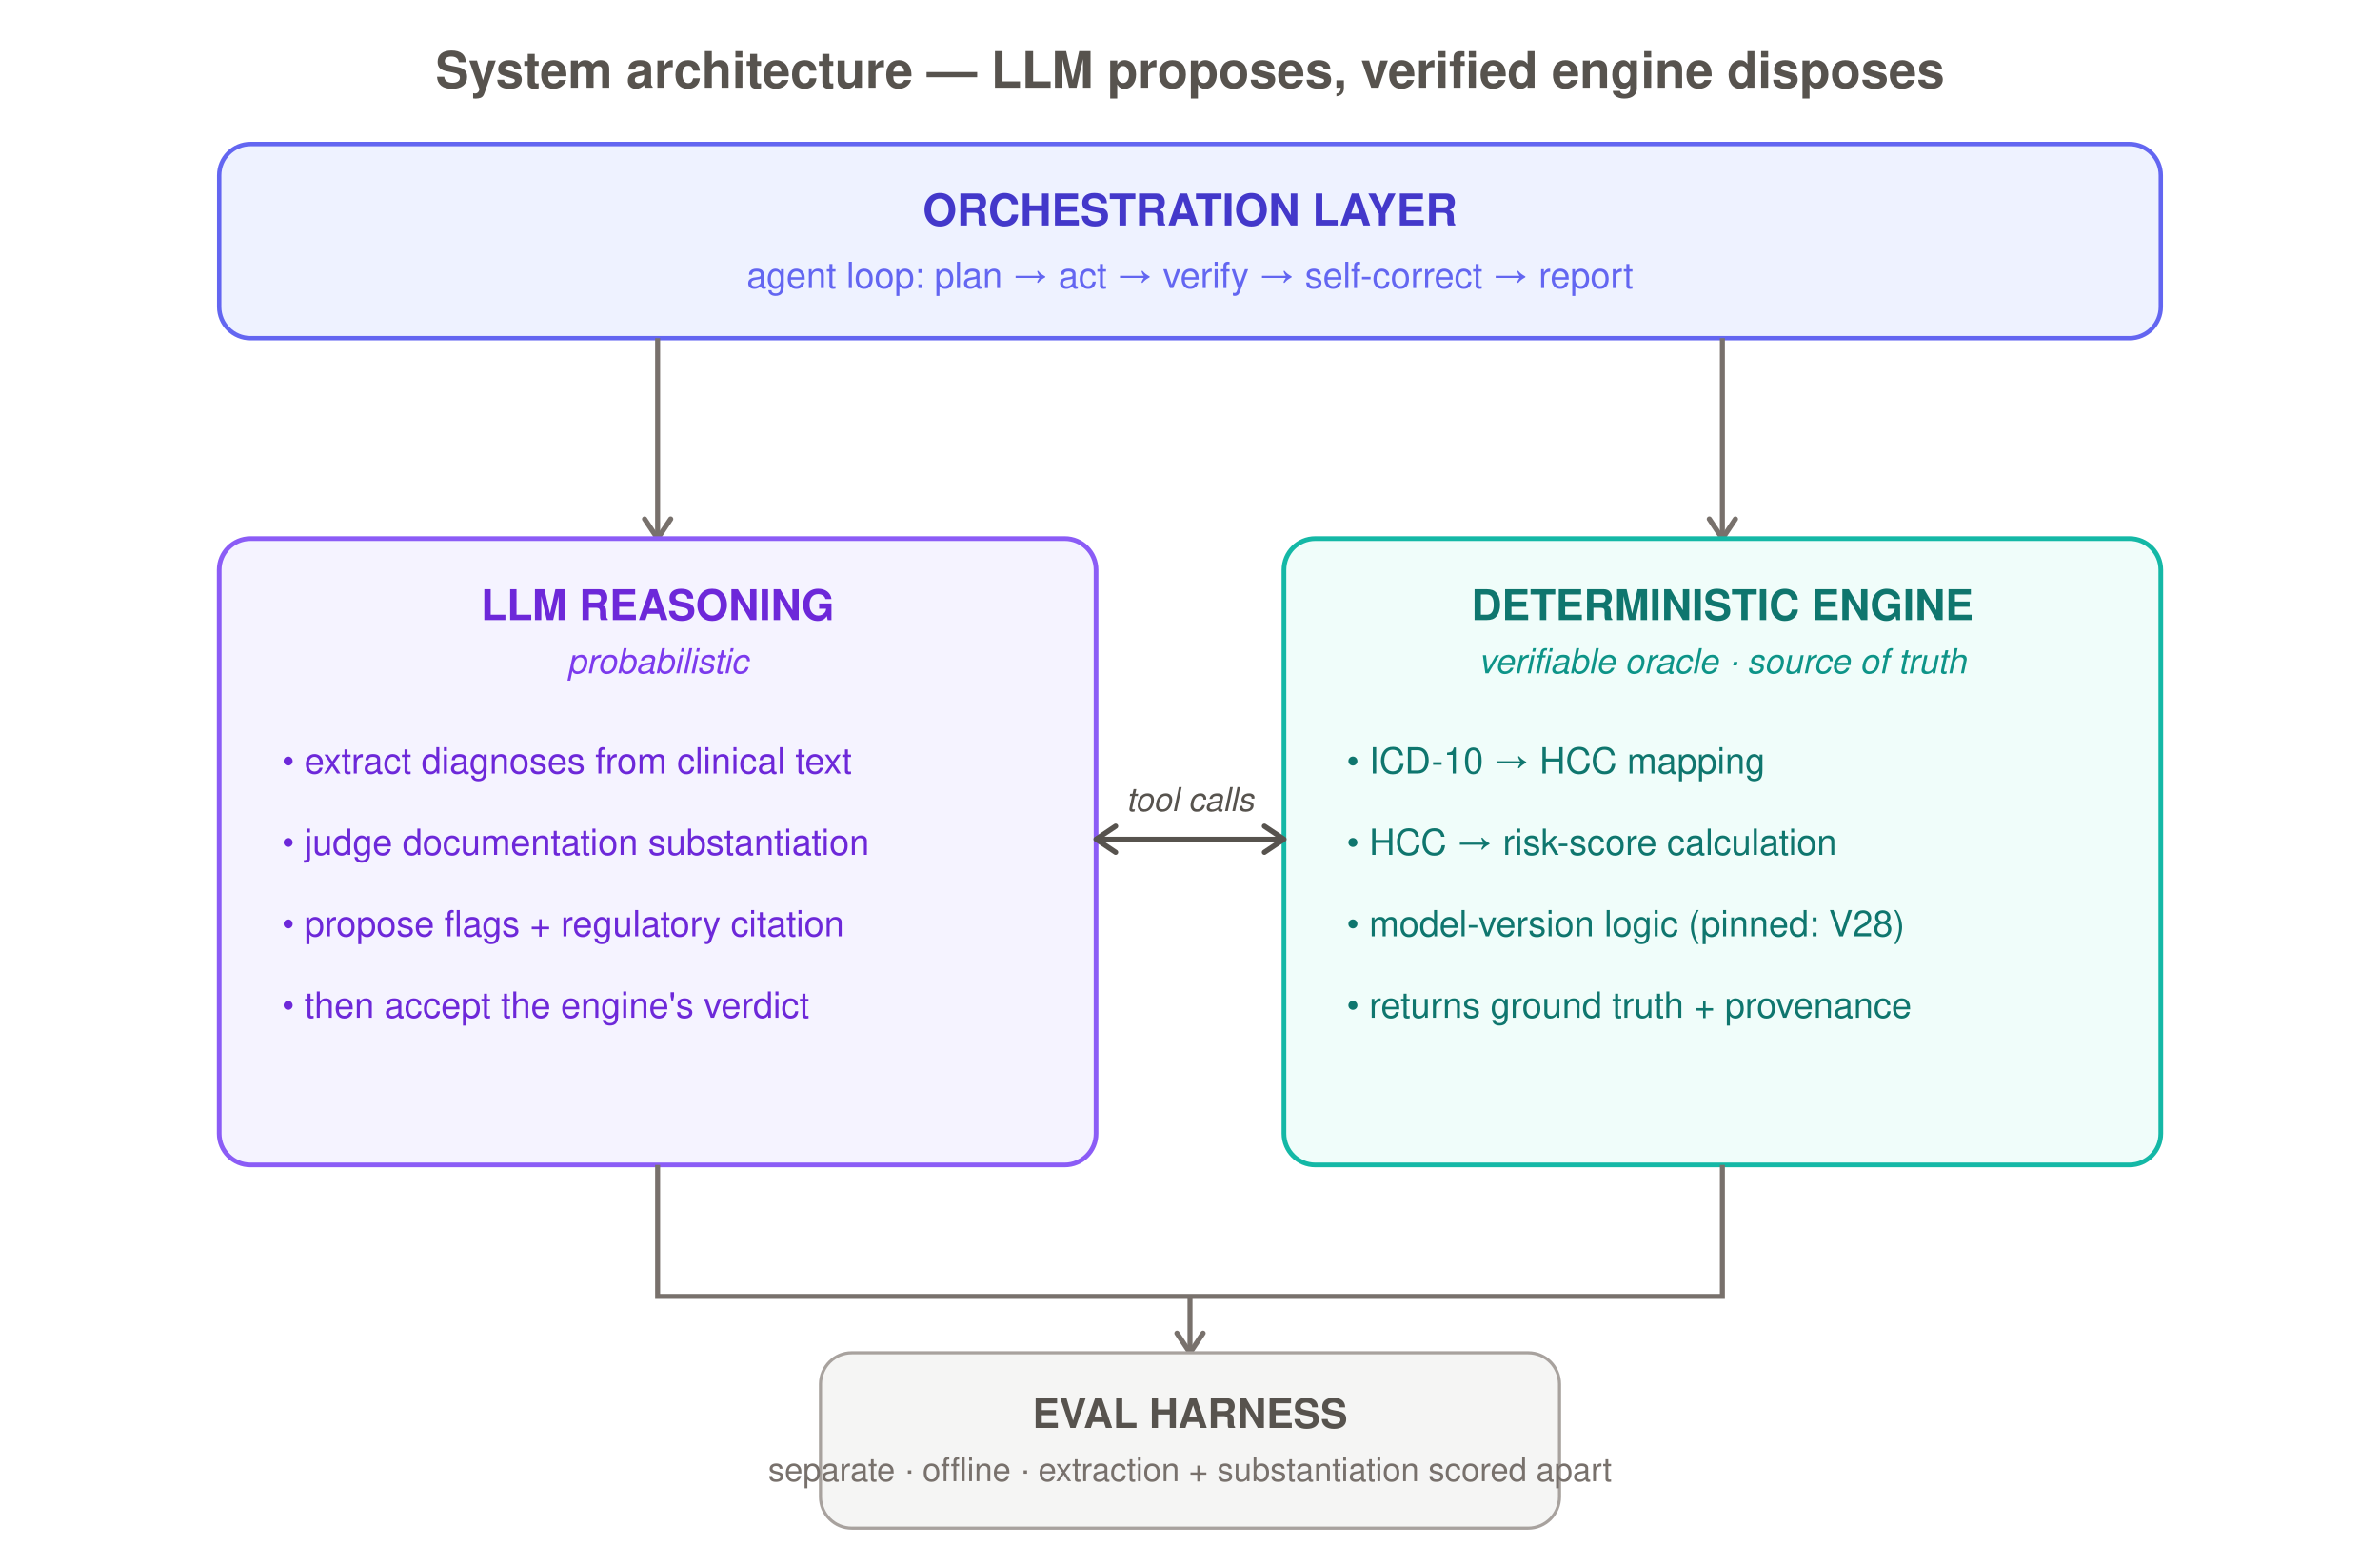
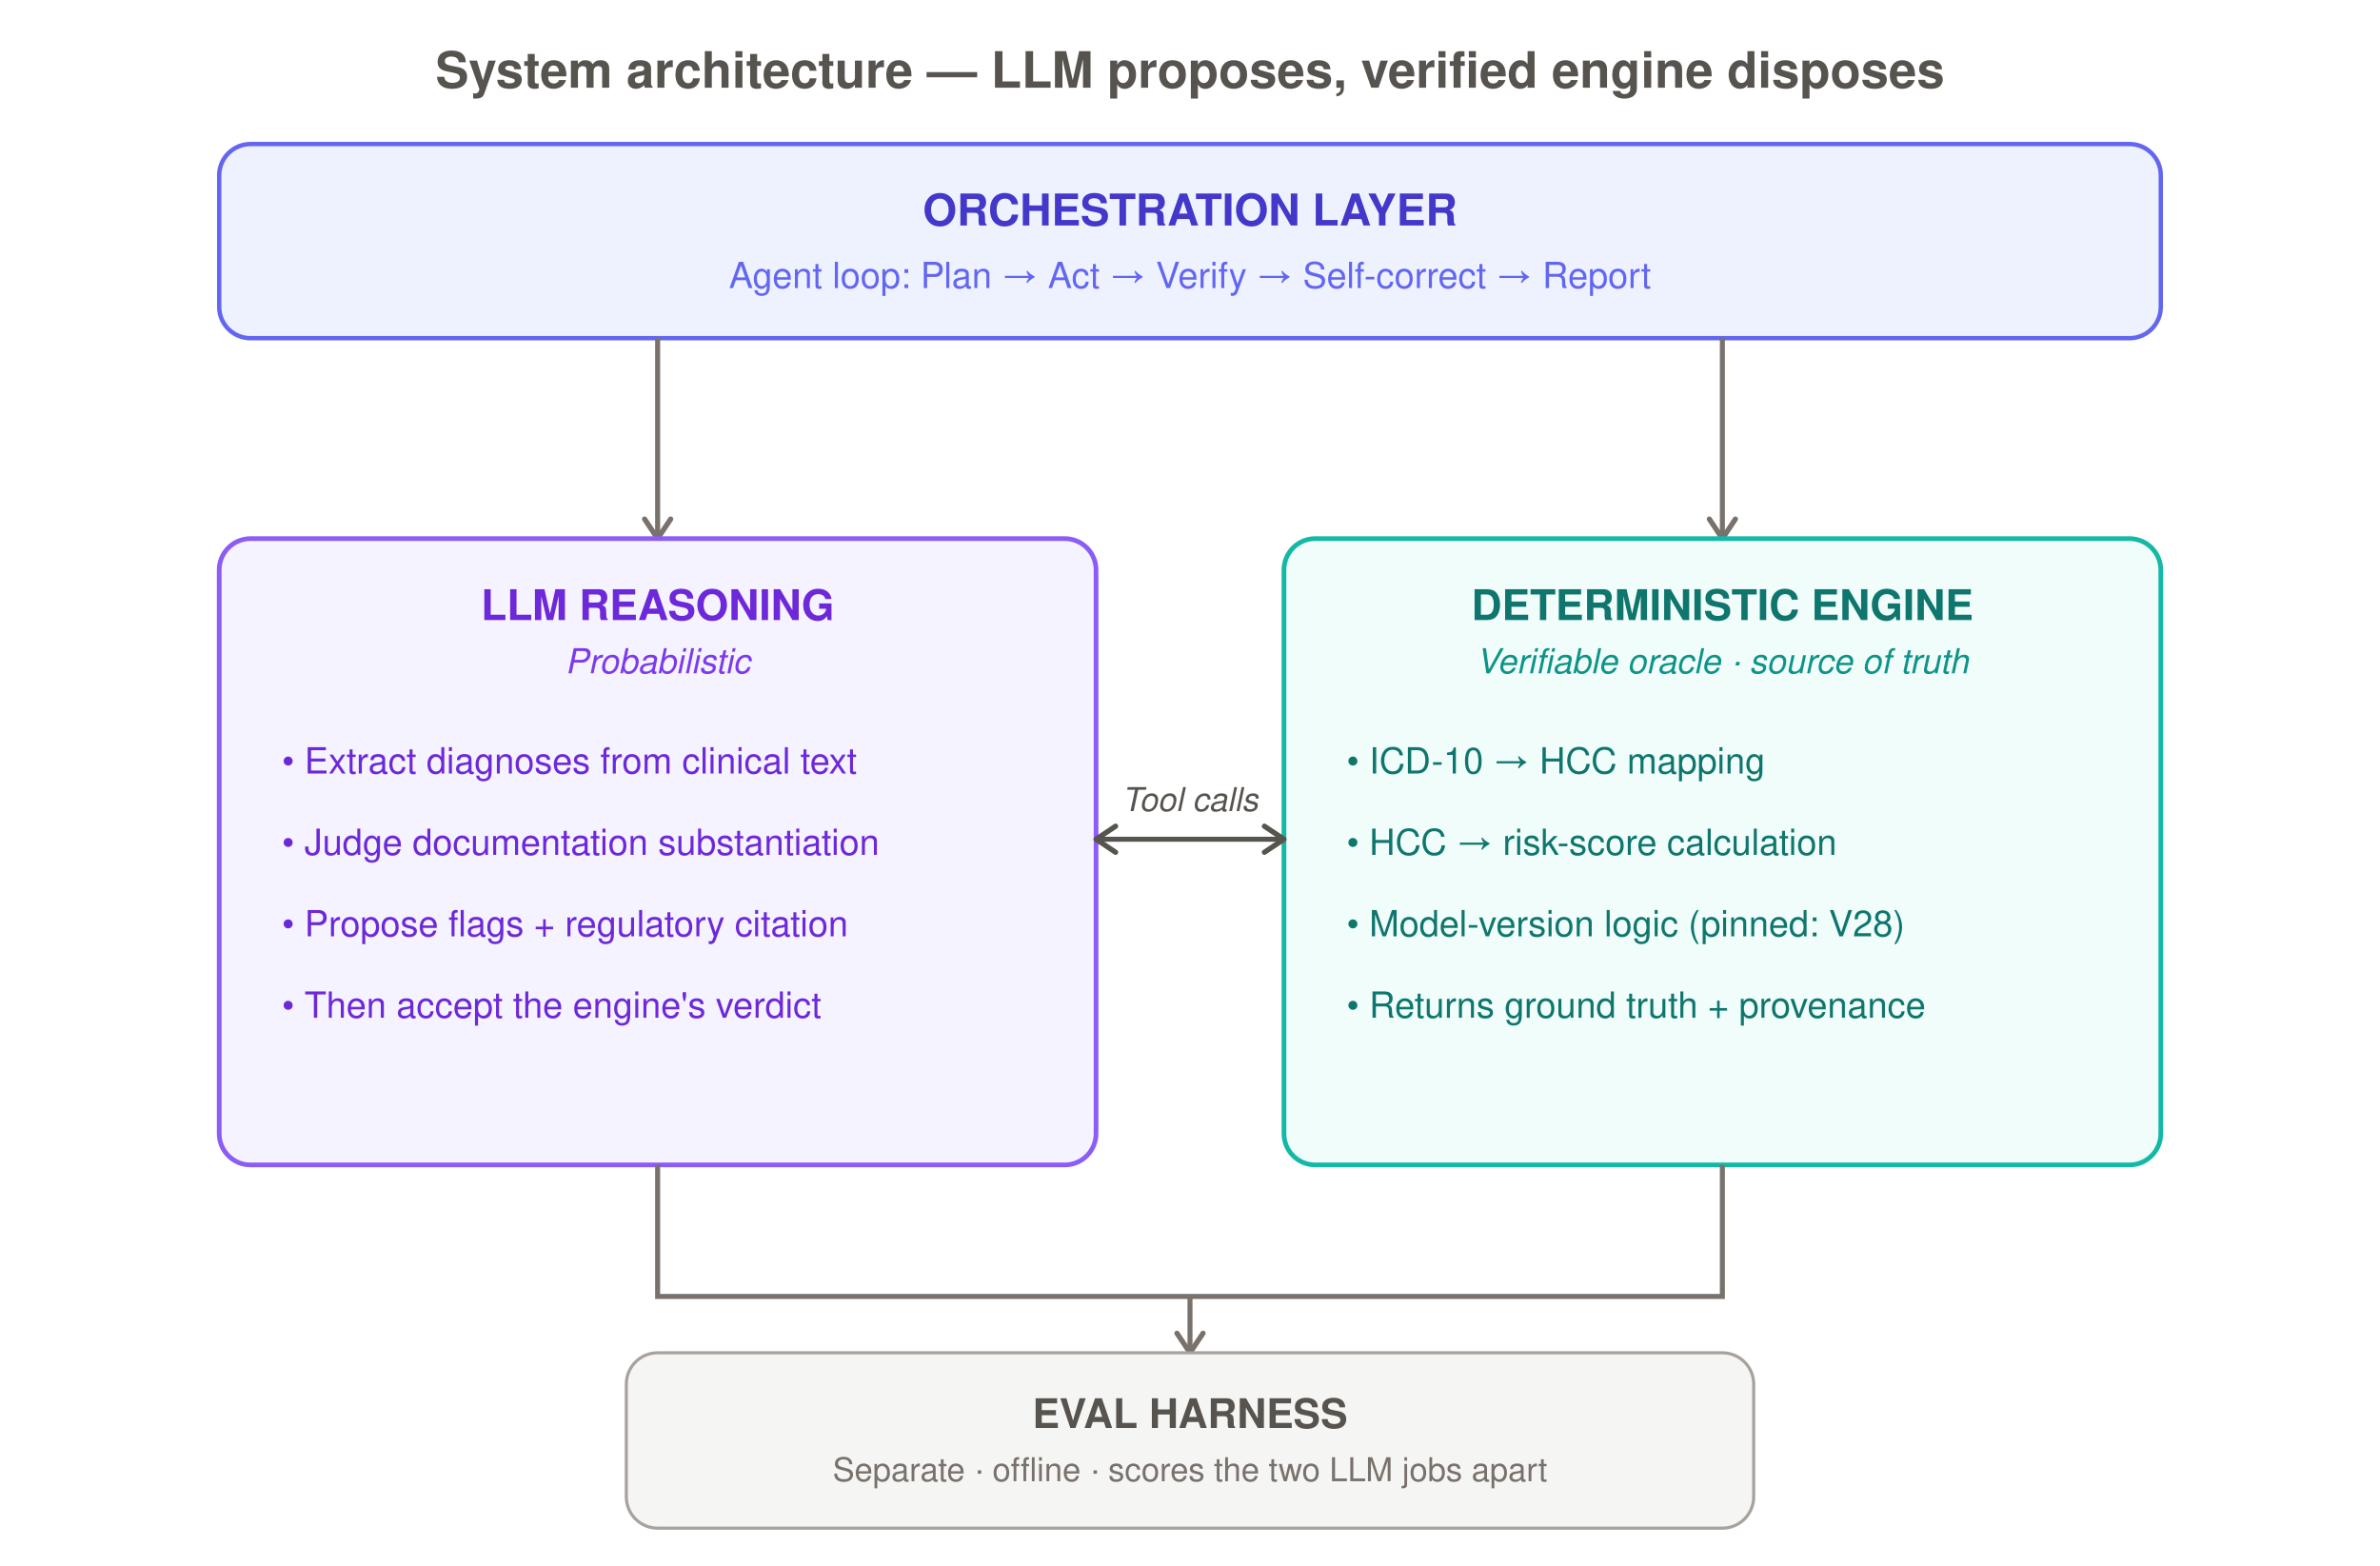
<svg xmlns="http://www.w3.org/2000/svg" width="100%" viewBox="0 0 760 500" role="img" font-family="-apple-system, BlinkMacSystemFont, 'Segoe UI', Helvetica, Arial, sans-serif">
  <defs>
    <marker id="ah" viewBox="0 0 10 10" refX="8" refY="5" markerWidth="6.5" markerHeight="6.5" orient="auto-start-reverse">
      <path d="M2 1L8 5L2 9" fill="none" stroke="context-stroke" stroke-width="1.6" stroke-linecap="round" stroke-linejoin="round" />
    </marker>
  </defs>
  <text x="380" y="28" text-anchor="middle" font-size="16" font-weight="600" fill="#57534e">System architecture — LLM proposes, verified engine disposes</text>
  <rect x="70" y="46" width="620" height="62" rx="10" fill="#eef2ff" stroke="#6366f1" stroke-width="1.4" />
  <text x="380" y="72" text-anchor="middle" font-size="14" font-weight="600" fill="#4338ca">ORCHESTRATION LAYER</text>
-   <text x="380" y="92" text-anchor="middle" font-size="11.5" fill="#6366f1">agent loop:  plan → act → verify → self-correct → report</text>
+   <text x="380" y="92" text-anchor="middle" font-size="11.5" fill="#6366f1">Agent loop:  Plan → Act → Verify → Self-correct → Report</text>
  <path d="M210 108 L210 172" fill="none" stroke="#78716c" stroke-width="1.6" marker-end="url(#ah)" />
  <path d="M550 108 L550 172" fill="none" stroke="#78716c" stroke-width="1.6" marker-end="url(#ah)" />
  <rect x="70" y="172" width="280" height="200" rx="10" fill="#f5f3ff" stroke="#8b5cf6" stroke-width="1.5" />
  <text x="210" y="198" text-anchor="middle" font-size="13.5" font-weight="600" fill="#6d28d9">LLM REASONING</text>
-   <text x="210" y="215" text-anchor="middle" font-size="11" font-style="italic" fill="#7c3aed">probabilistic</text>
-   <text x="90" y="247" font-size="11.5" fill="#6d28d9">• extract diagnoses from clinical text</text>
-   <text x="90" y="273" font-size="11.5" fill="#6d28d9">• judge documentation substantiation</text>
-   <text x="90" y="299" font-size="11.5" fill="#6d28d9">• propose flags + regulatory citation</text>
-   <text x="90" y="325" font-size="11.5" fill="#6d28d9">• then accept the engine's verdict</text>
+   <text x="210" y="215" text-anchor="middle" font-size="11" font-style="italic" fill="#7c3aed">Probabilistic</text>
+   <text x="90" y="247" font-size="11.5" fill="#6d28d9">• Extract diagnoses from clinical text</text>
+   <text x="90" y="273" font-size="11.5" fill="#6d28d9">• Judge documentation substantiation</text>
+   <text x="90" y="299" font-size="11.5" fill="#6d28d9">• Propose flags + regulatory citation</text>
+   <text x="90" y="325" font-size="11.5" fill="#6d28d9">• Then accept the engine's verdict</text>
  <rect x="410" y="172" width="280" height="200" rx="10" fill="#f0fdfa" stroke="#14b8a6" stroke-width="1.5" />
  <text x="550" y="198" text-anchor="middle" font-size="13.5" font-weight="600" fill="#0f766e">DETERMINISTIC ENGINE</text>
-   <text x="550" y="215" text-anchor="middle" font-size="11" font-style="italic" fill="#0d9488">verifiable oracle · source of truth</text>
+   <text x="550" y="215" text-anchor="middle" font-size="11" font-style="italic" fill="#0d9488">Verifiable oracle · source of truth</text>
  <text x="430" y="247" font-size="11.5" fill="#0f766e">• ICD-10 → HCC mapping</text>
  <text x="430" y="273" font-size="11.5" fill="#0f766e">• HCC → risk-score calculation</text>
-   <text x="430" y="299" font-size="11.5" fill="#0f766e">• model-version logic (pinned: V28)</text>
-   <text x="430" y="325" font-size="11.5" fill="#0f766e">• returns ground truth + provenance</text>
+   <text x="430" y="299" font-size="11.5" fill="#0f766e">• Model-version logic (pinned: V28)</text>
+   <text x="430" y="325" font-size="11.5" fill="#0f766e">• Returns ground truth + provenance</text>
  <path d="M350 268 L410 268" fill="none" stroke="#57534e" stroke-width="1.6" marker-start="url(#ah)" marker-end="url(#ah)" />
-   <text x="380" y="259" text-anchor="middle" font-size="10.5" font-style="italic" fill="#57534e">tool calls</text>
+   <text x="380" y="259" text-anchor="middle" font-size="10.5" font-style="italic" fill="#57534e">Tool calls</text>
  <path d="M210 372 L210 414 L380 414" fill="none" stroke="#78716c" stroke-width="1.6" />
  <path d="M550 372 L550 414 L380 414" fill="none" stroke="#78716c" stroke-width="1.6" />
  <path d="M380 414 L380 432" fill="none" stroke="#78716c" stroke-width="1.6" marker-end="url(#ah)" />
-   <rect x="262" y="432" width="236" height="56" rx="10" fill="#f5f5f4" stroke="#a8a29e" stroke-width="1" />
+   <rect x="200" y="432" width="360" height="56" rx="10" fill="#f5f5f4" stroke="#a8a29e" stroke-width="1" />
  <text x="380" y="456" text-anchor="middle" font-size="13" font-weight="600" fill="#57534e">EVAL HARNESS</text>
-   <text x="380" y="473" text-anchor="middle" font-size="10.5" fill="#78716c">separate · offline · extraction + substantiation scored apart</text>
+   <text x="380" y="473" text-anchor="middle" font-size="10.5" fill="#78716c">Separate · offline · scores the two LLM jobs apart</text>
</svg>
